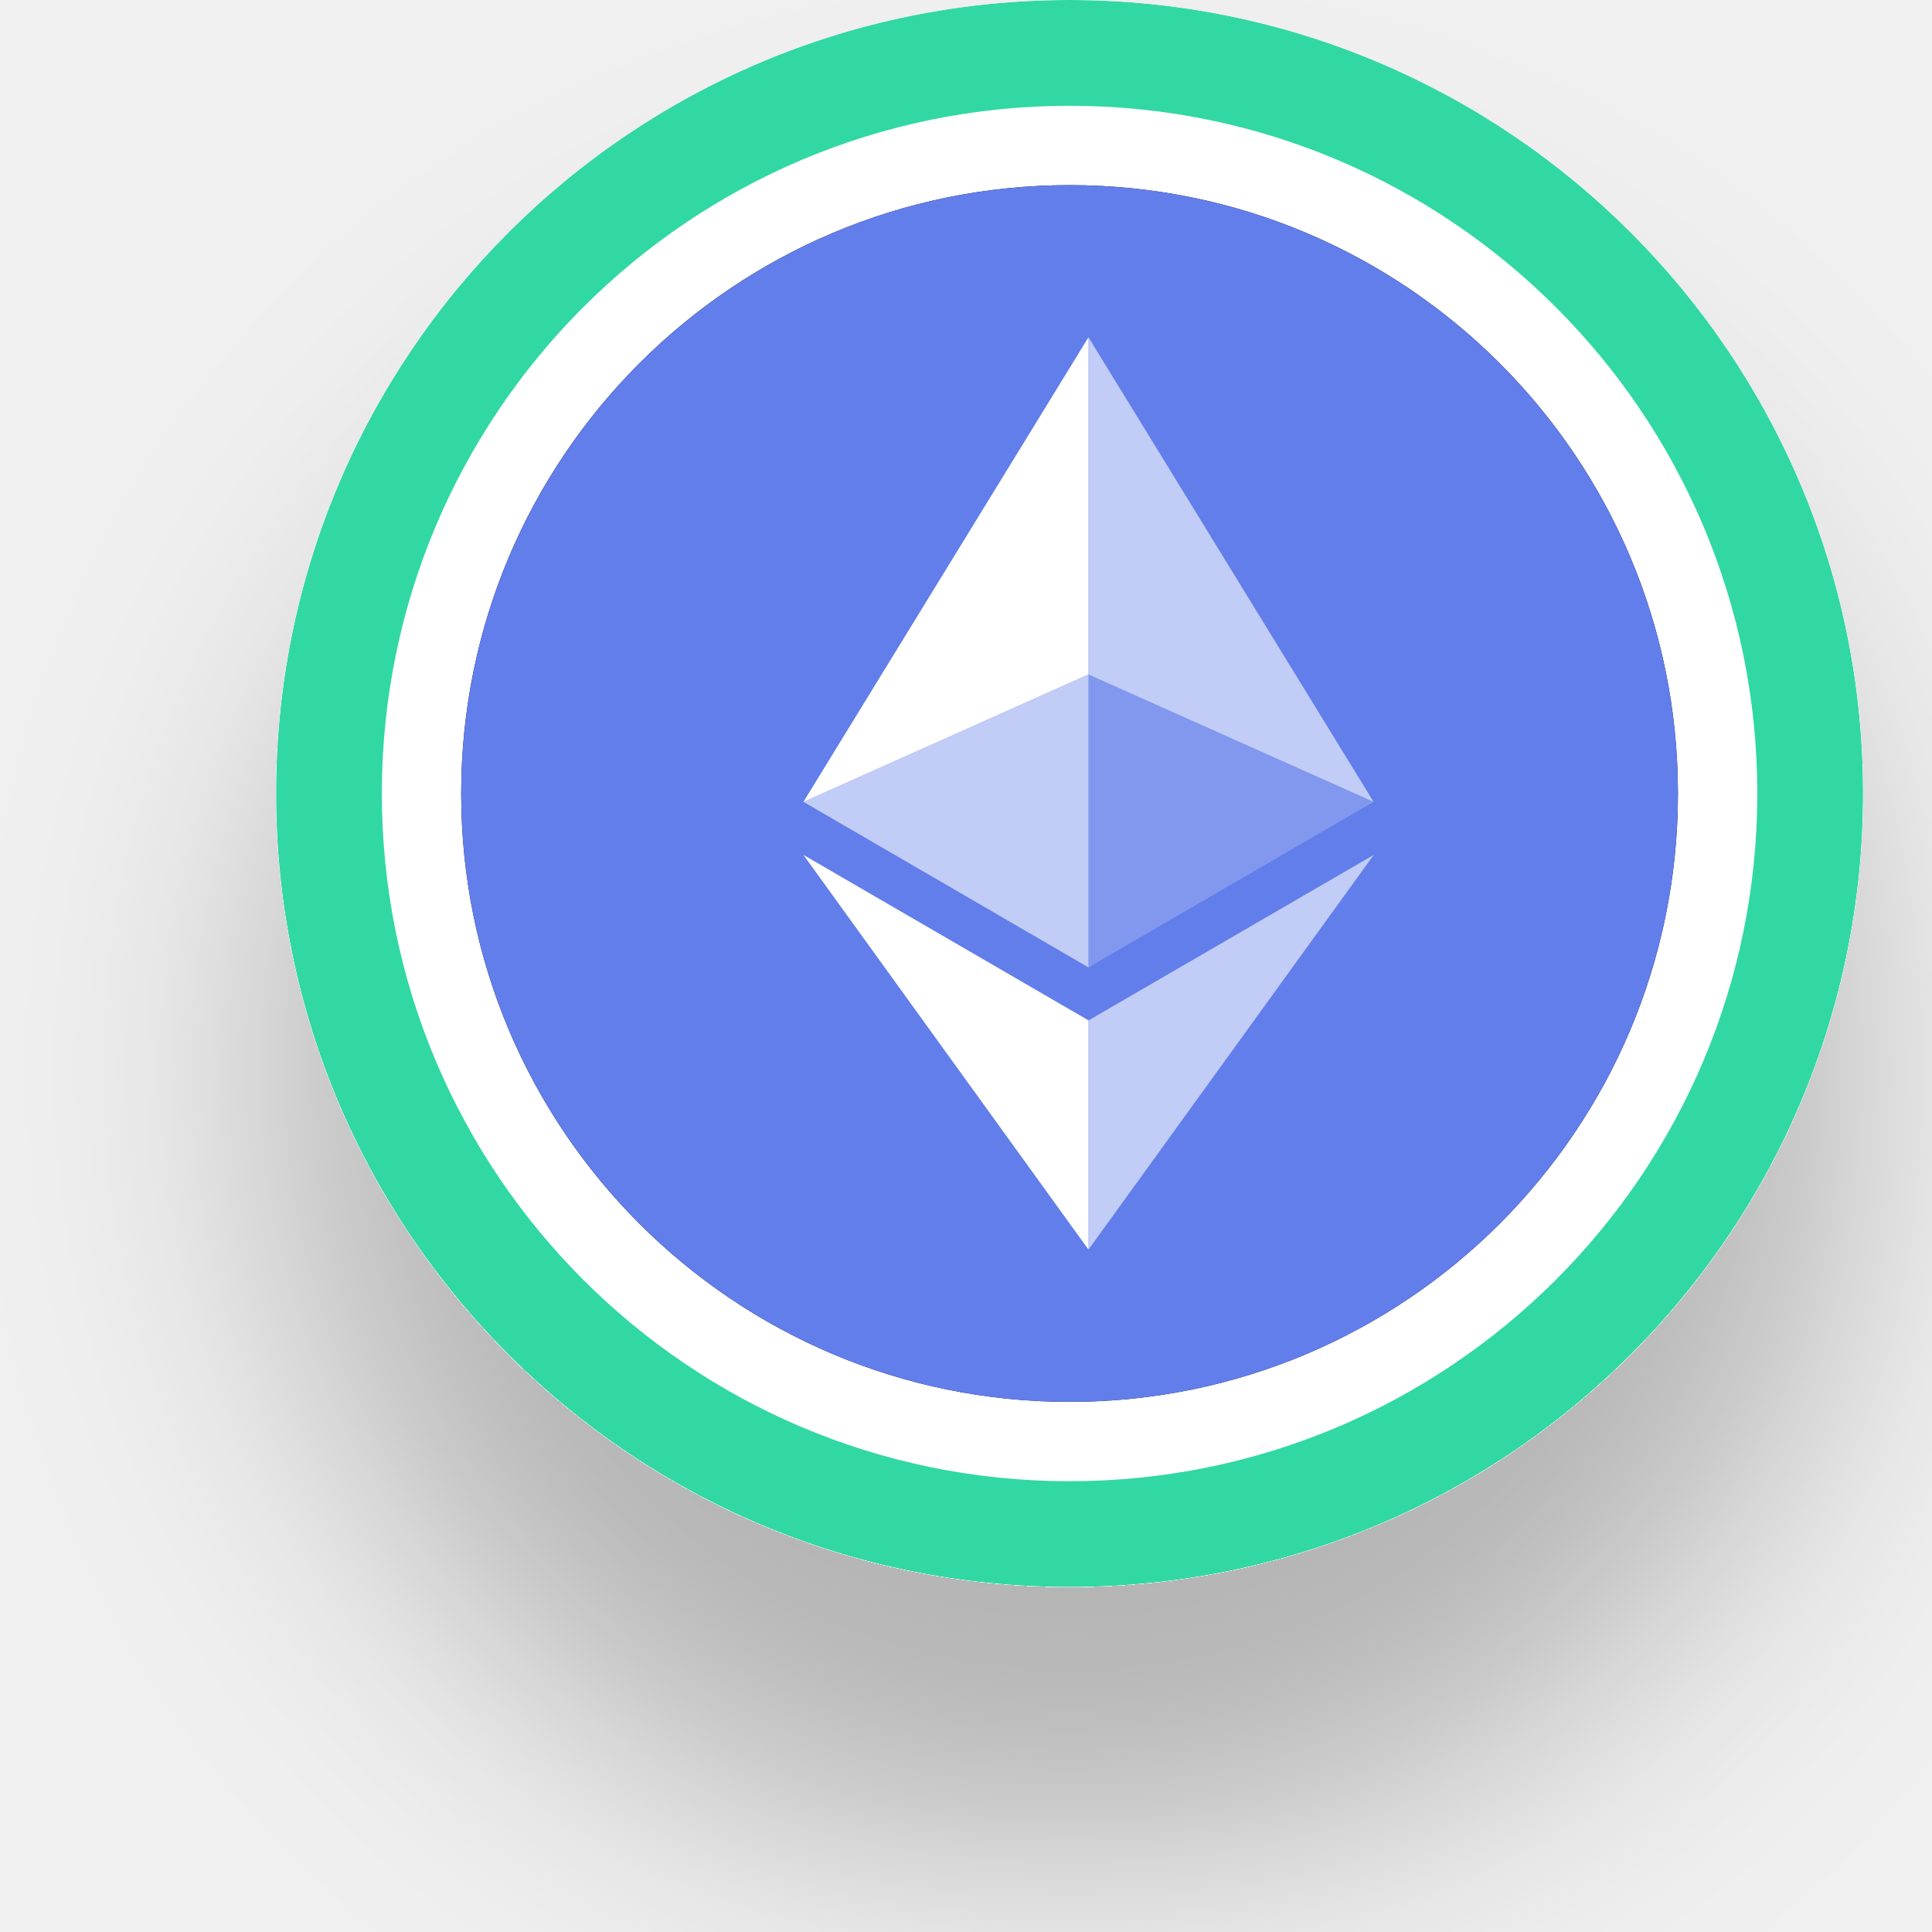
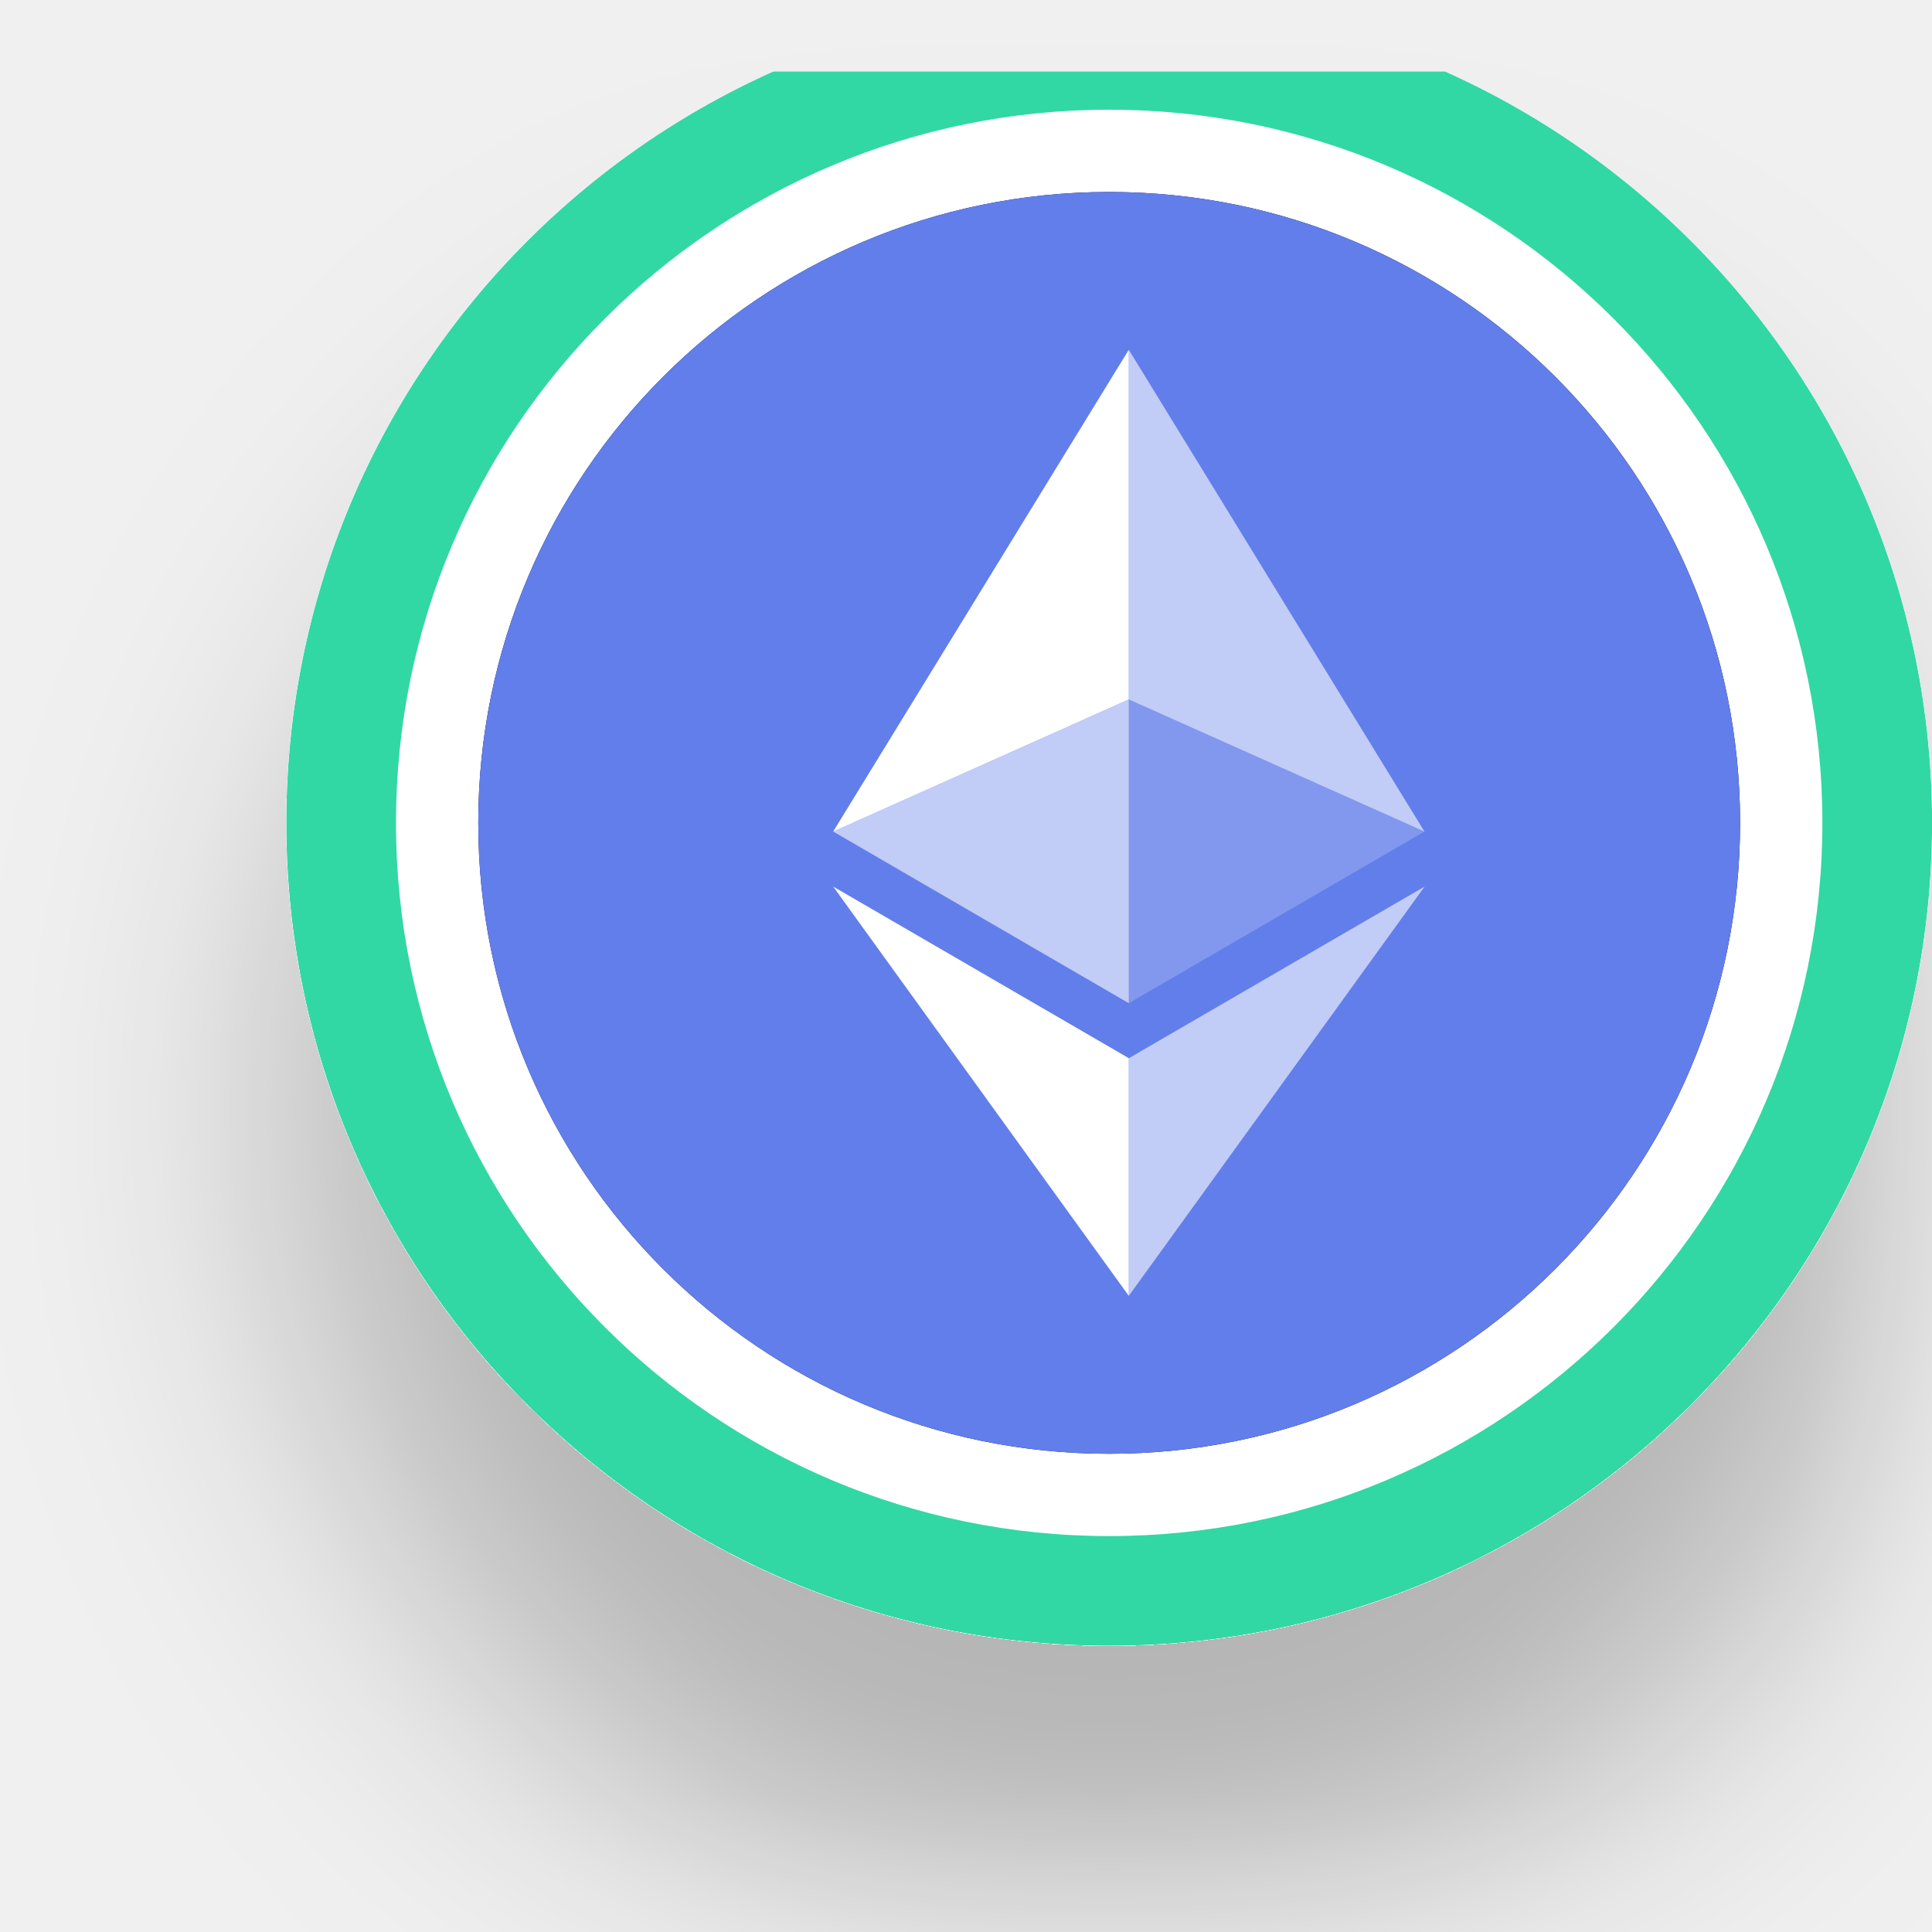
- <svg xmlns="http://www.w3.org/2000/svg" width="31" height="31" viewBox="0 0 28 28" fill="none">
+ <svg xmlns="http://www.w3.org/2000/svg" width="27" height="27" viewBox="0 0 27 27" fill="none">
  <g filter="url(#filter0_d_322_2963)">
-     <mask id="mask0_322_2963" style="mask-type:alpha" maskUnits="userSpaceOnUse" x="4" y="0" width="24" height="23">
+     <mask id="mask0_322_2963" style="mask-type:alpha" maskUnits="userSpaceOnUse" x="4" y="1" width="24" height="23">
      <circle cx="15.501" cy="11.5" r="11.5" fill="url(#paint0_linear_322_2963)" />
    </mask>
    <g mask="url(#mask0_322_2963)">
      <circle cx="15.501" cy="11.5" r="11.5" fill="#31D8A4" />
      <circle cx="15.501" cy="11.5" r="9.967" fill="white" />
    </g>
    <ellipse cx="15.501" cy="11.5" rx="8.817" ry="8.817" fill="#0E052F" />
    <g clip-path="url(#clip0_322_2963)">
      <path d="M15.501 20.317C20.37 20.317 24.318 16.369 24.318 11.5C24.318 6.631 20.37 2.683 15.501 2.683C10.632 2.683 6.684 6.631 6.684 11.5C6.684 16.369 10.632 20.317 15.501 20.317Z" fill="#627EEA" />
      <path d="M15.775 4.888V9.775L19.907 11.621L15.775 4.888Z" fill="white" fill-opacity="0.602" />
      <path d="M15.775 4.888L11.644 11.621L15.775 9.775V4.888Z" fill="white" />
      <path d="M15.775 14.789V18.11L19.909 12.39L15.775 14.789Z" fill="white" fill-opacity="0.602" />
      <path d="M15.775 18.11V14.788L11.644 12.39L15.775 18.11Z" fill="white" />
      <path d="M15.775 14.02L19.907 11.621L15.775 9.776V14.02Z" fill="white" fill-opacity="0.2" />
      <path d="M11.644 11.621L15.775 14.02V9.776L11.644 11.621Z" fill="white" fill-opacity="0.602" />
    </g>
  </g>
  <defs>
    <filter id="filter0_d_322_2963" x="0.001" y="0" width="31" height="31" filterUnits="userSpaceOnUse" color-interpolation-filters="sRGB">
      <feFlood flood-opacity="0" result="BackgroundImageFix" />
      <feColorMatrix in="SourceAlpha" type="matrix" values="0 0 0 0 0 0 0 0 0 0 0 0 0 0 0 0 0 0 127 0" result="hardAlpha" />
      <feOffset dy="4" />
      <feGaussianBlur stdDeviation="2" />
      <feComposite in2="hardAlpha" operator="out" />
      <feColorMatrix type="matrix" values="0 0 0 0 0 0 0 0 0 0 0 0 0 0 0 0 0 0 0.25 0" />
      <feBlend mode="normal" in2="BackgroundImageFix" result="effect1_dropShadow_322_2963" />
      <feBlend mode="normal" in="SourceGraphic" in2="effect1_dropShadow_322_2963" result="shape" />
    </filter>
    <linearGradient id="paint0_linear_322_2963" x1="15.501" y1="0" x2="15.501" y2="33.629" gradientUnits="userSpaceOnUse">
      <stop stop-color="#08021E" />
      <stop offset="1" stop-color="#1F0777" />
    </linearGradient>
    <clipPath id="clip0_322_2963">
      <rect width="17.633" height="17.633" fill="white" transform="translate(6.68431 2.68335)" />
    </clipPath>
  </defs>
</svg>
